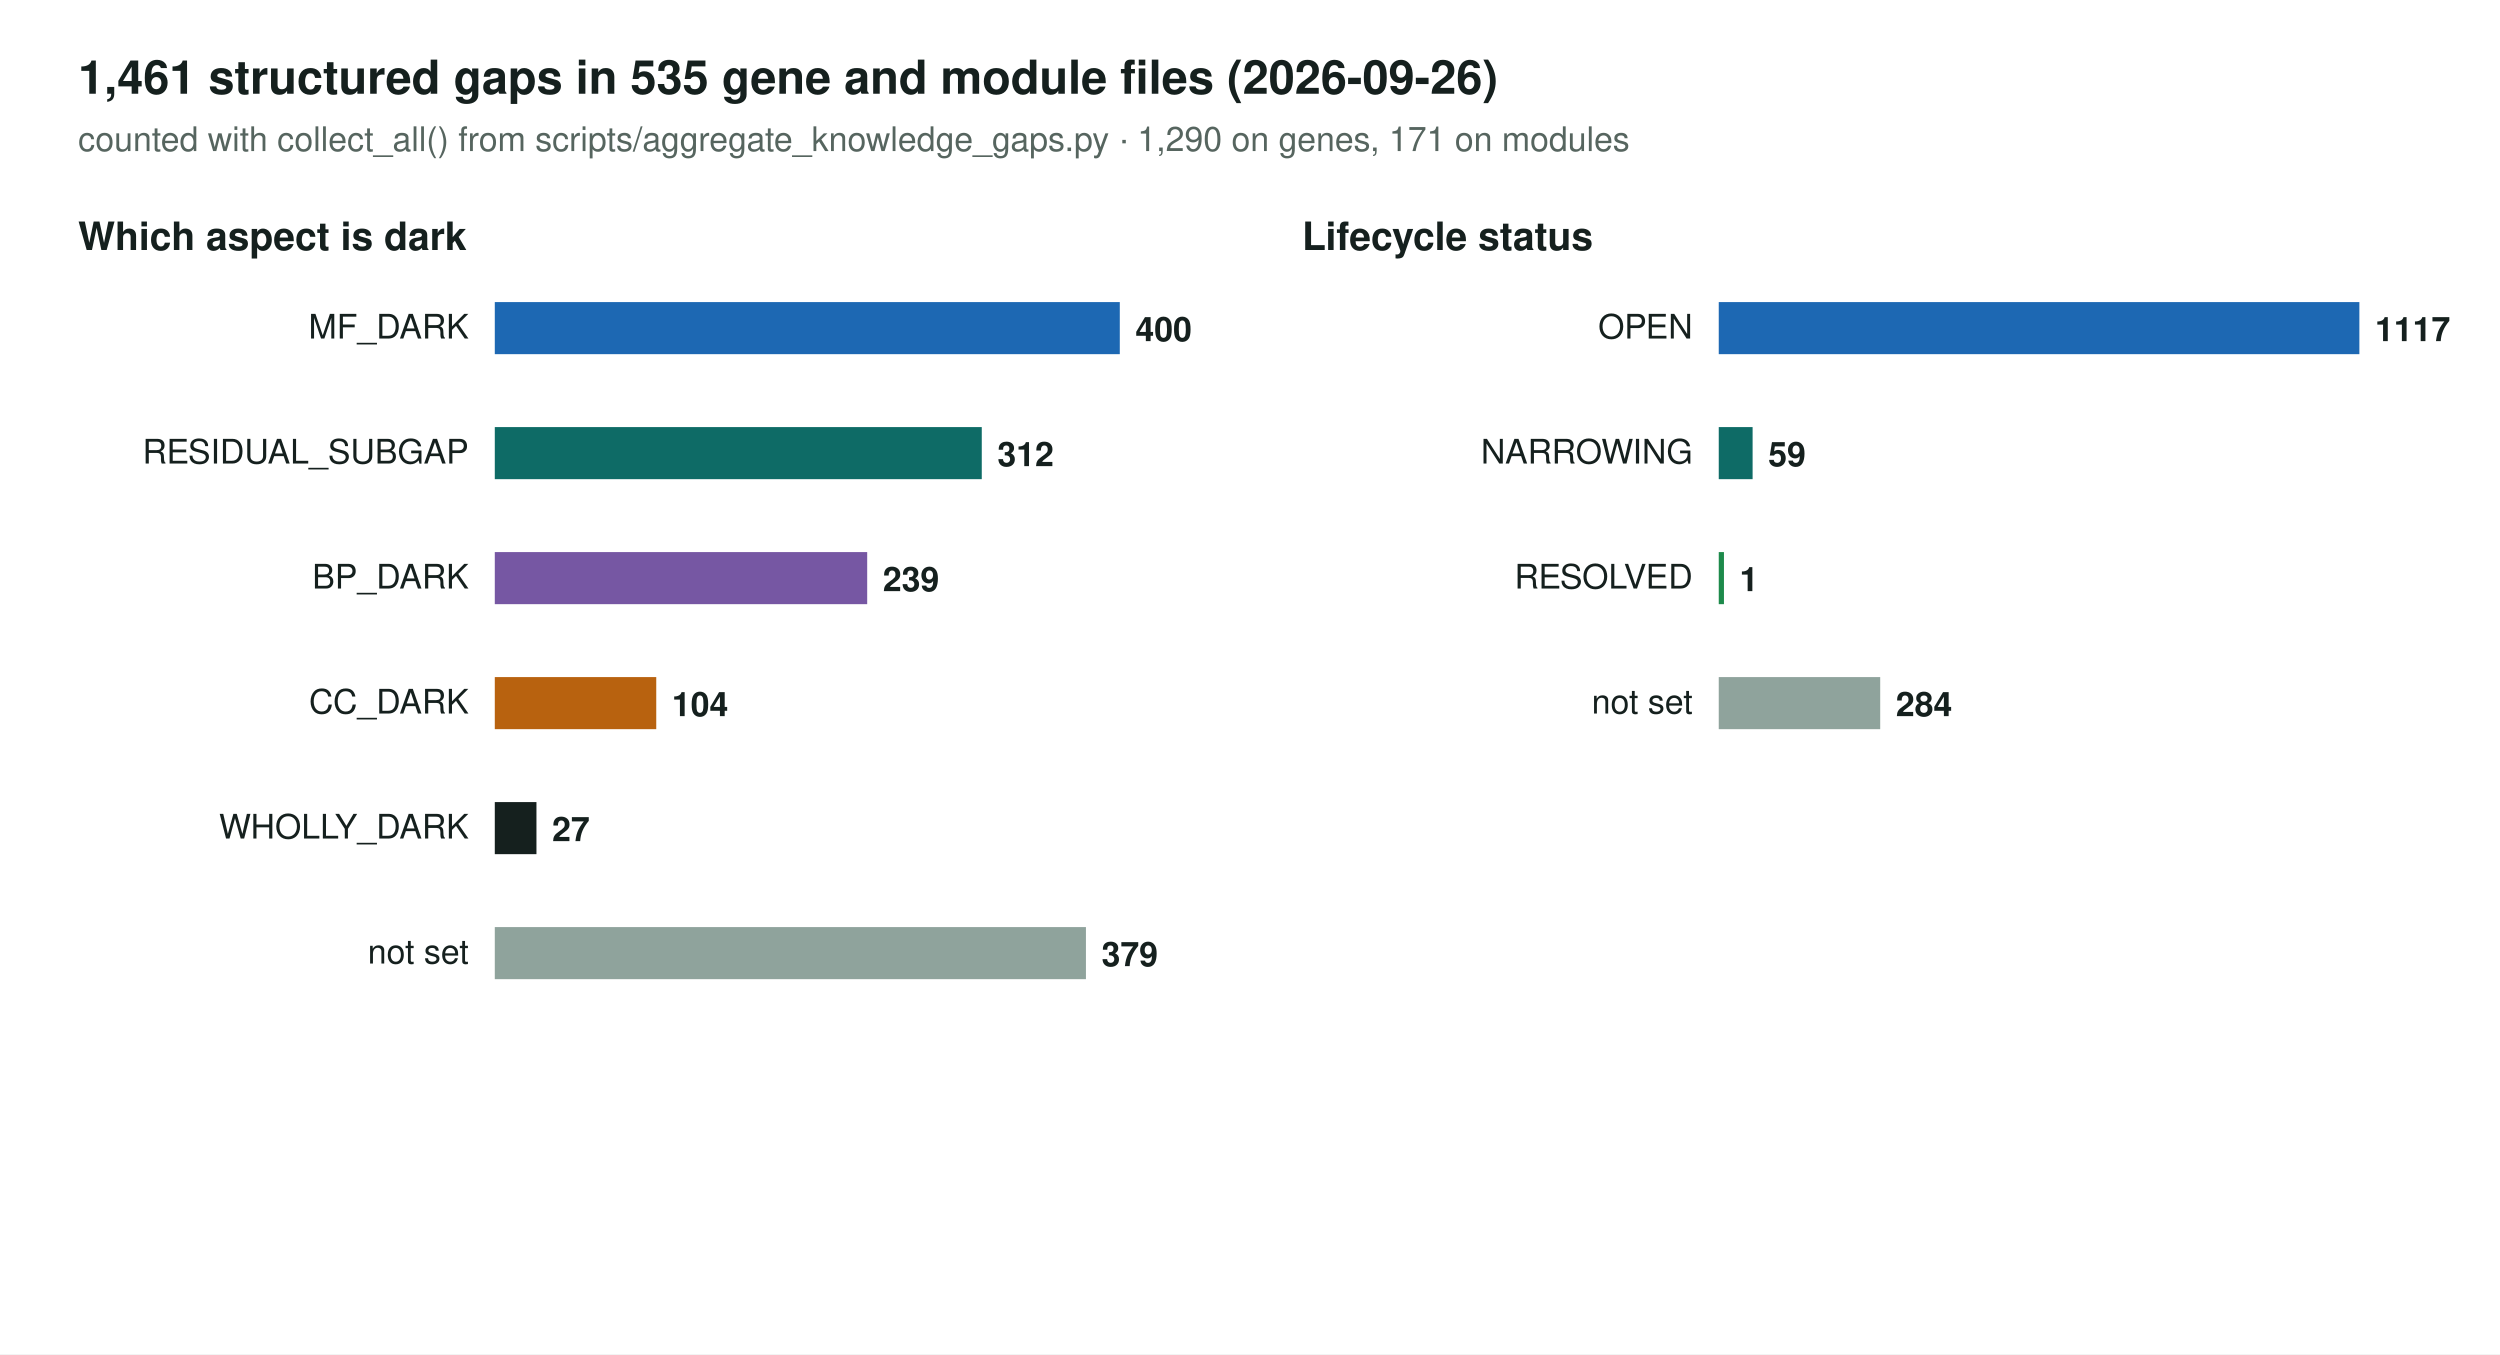
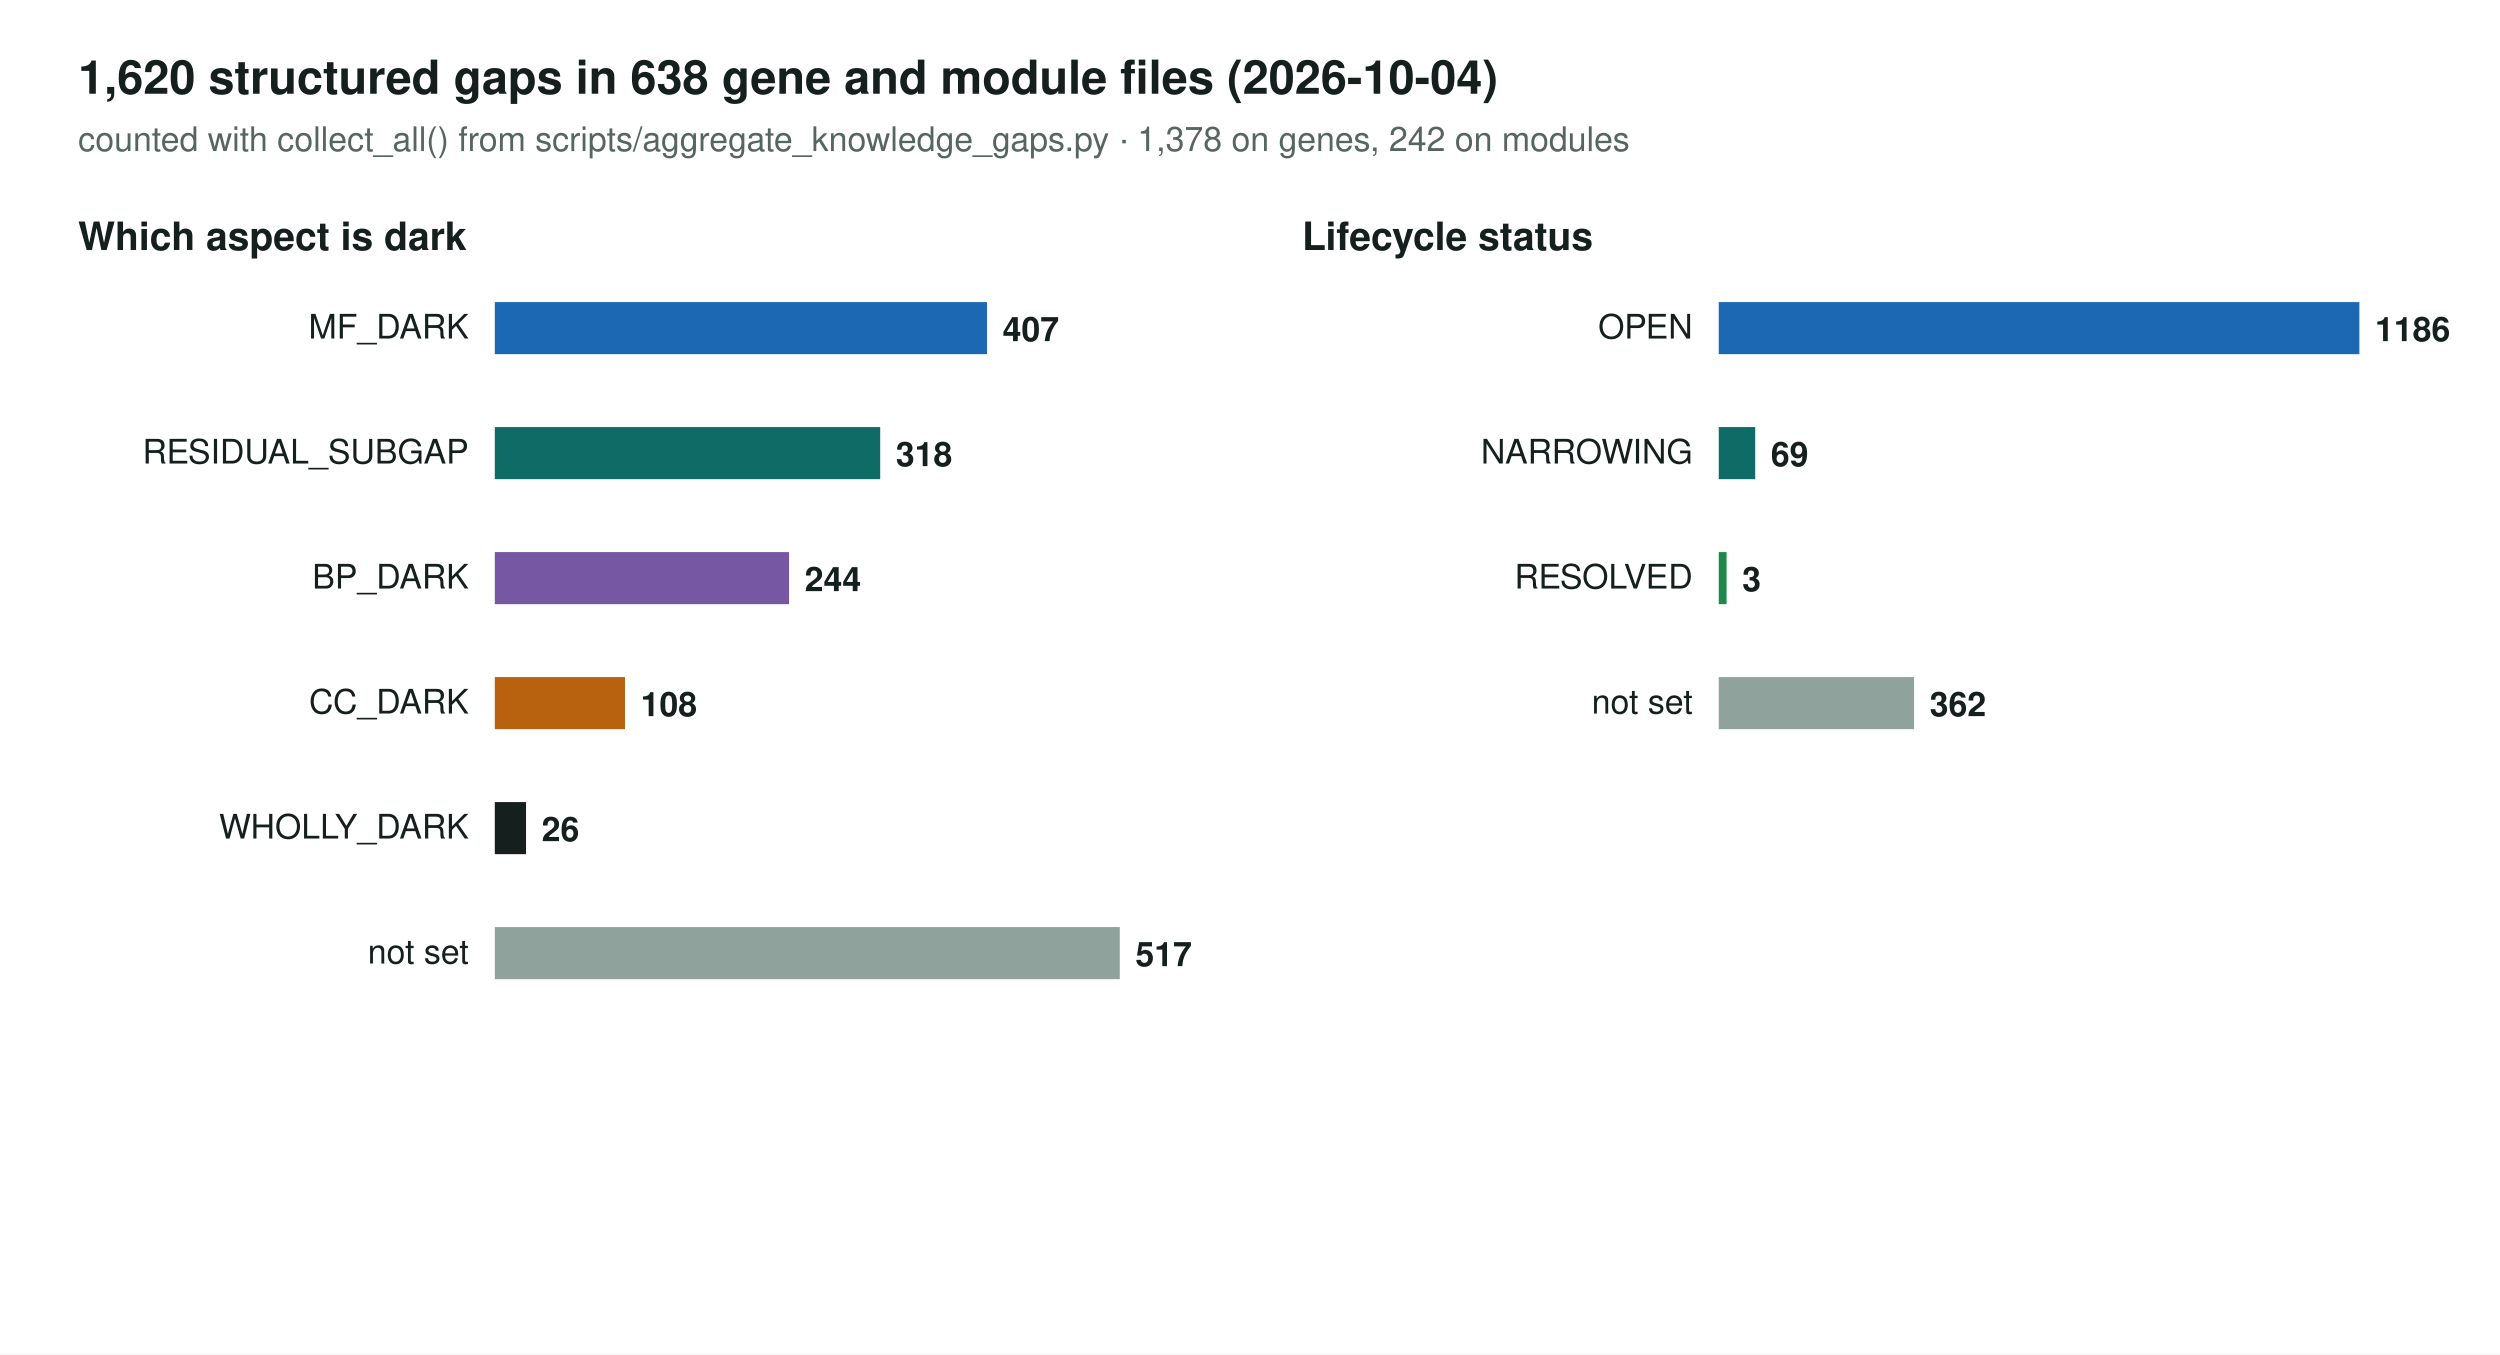
<svg xmlns="http://www.w3.org/2000/svg" viewBox="0 0 960 520" font-family="Helvetica, Arial, sans-serif">
  <rect width="960" height="520" fill="#ffffff" />
-   <text x="30" y="36" font-size="18" font-weight="600" fill="#15201e">1,461 structured gaps in 535 gene and module files (2026-09-26)</text>
-   <text x="30" y="58" font-size="13" fill="#56655f">counted with collect_all() from scripts/aggregate_knowledge_gaps.py · 1,290 on genes, 171 on modules</text>
+   <text x="30" y="36" font-size="18" font-weight="600" fill="#15201e">1,620 structured gaps in 638 gene and module files (2026-10-04)</text>
+   <text x="30" y="58" font-size="13" fill="#56655f">counted with collect_all() from scripts/aggregate_knowledge_gaps.py · 1,378 on genes, 242 on modules</text>
  <text x="30" y="96" font-size="15" font-weight="600" fill="#15201e">Which aspect is dark</text>
  <text x="180" y="130" text-anchor="end" font-size="13" fill="#15201e">MF_DARK</text>
-   <rect x="190" y="116" width="240" height="20" fill="#1d68b3" />
-   <text x="436" y="131" font-size="13" font-weight="600" fill="#15201e">400</text>
+   <rect x="190" y="116" width="189" height="20" fill="#1d68b3" />
+   <text x="385" y="131" font-size="13" font-weight="600" fill="#15201e">407</text>
  <text x="180" y="178" text-anchor="end" font-size="13" fill="#15201e">RESIDUAL_SUBGAP</text>
-   <rect x="190" y="164" width="187" height="20" fill="#0e6b66" />
-   <text x="383" y="179" font-size="13" font-weight="600" fill="#15201e">312</text>
+   <rect x="190" y="164" width="148" height="20" fill="#0e6b66" />
+   <text x="344" y="179" font-size="13" font-weight="600" fill="#15201e">318</text>
  <text x="180" y="226" text-anchor="end" font-size="13" fill="#15201e">BP_DARK</text>
-   <rect x="190" y="212" width="143" height="20" fill="#7657a3" />
-   <text x="339" y="227" font-size="13" font-weight="600" fill="#15201e">239</text>
+   <rect x="190" y="212" width="113" height="20" fill="#7657a3" />
+   <text x="309" y="227" font-size="13" font-weight="600" fill="#15201e">244</text>
  <text x="180" y="274" text-anchor="end" font-size="13" fill="#15201e">CC_DARK</text>
-   <rect x="190" y="260" width="62" height="20" fill="#b8620f" />
-   <text x="258" y="275" font-size="13" font-weight="600" fill="#15201e">104</text>
+   <rect x="190" y="260" width="50" height="20" fill="#b8620f" />
+   <text x="246" y="275" font-size="13" font-weight="600" fill="#15201e">108</text>
  <text x="180" y="322" text-anchor="end" font-size="13" fill="#15201e">WHOLLY_DARK</text>
-   <rect x="190" y="308" width="16" height="20" fill="#15201e" />
-   <text x="212" y="323" font-size="13" font-weight="600" fill="#15201e">27</text>
+   <rect x="190" y="308" width="12" height="20" fill="#15201e" />
+   <text x="208" y="323" font-size="13" font-weight="600" fill="#15201e">26</text>
  <text x="180" y="370" text-anchor="end" font-size="13" fill="#15201e">not set</text>
-   <rect x="190" y="356" width="227" height="20" fill="#8fa39c" />
-   <text x="423" y="371" font-size="13" font-weight="600" fill="#15201e">379</text>
+   <rect x="190" y="356" width="240" height="20" fill="#8fa39c" />
+   <text x="436" y="371" font-size="13" font-weight="600" fill="#15201e">517</text>
  <text x="500" y="96" font-size="15" font-weight="600" fill="#15201e">Lifecycle status</text>
  <text x="650" y="130" text-anchor="end" font-size="13" fill="#15201e">OPEN</text>
  <rect x="660" y="116" width="246" height="20" fill="#1d68b3" />
-   <text x="912" y="131" font-size="13" font-weight="600" fill="#15201e">1117</text>
+   <text x="912" y="131" font-size="13" font-weight="600" fill="#15201e">1186</text>
  <text x="650" y="178" text-anchor="end" font-size="13" fill="#15201e">NARROWING</text>
-   <rect x="660" y="164" width="13" height="20" fill="#0e6b66" />
-   <text x="679" y="179" font-size="13" font-weight="600" fill="#15201e">59</text>
+   <rect x="660" y="164" width="14" height="20" fill="#0e6b66" />
+   <text x="680" y="179" font-size="13" font-weight="600" fill="#15201e">69</text>
  <text x="650" y="226" text-anchor="end" font-size="13" fill="#15201e">RESOLVED</text>
-   <rect x="660" y="212" width="2" height="20" fill="#1d8a4b" />
-   <text x="668" y="227" font-size="13" font-weight="600" fill="#15201e">1</text>
+   <rect x="660" y="212" width="3" height="20" fill="#1d8a4b" />
+   <text x="669" y="227" font-size="13" font-weight="600" fill="#15201e">3</text>
  <text x="650" y="274" text-anchor="end" font-size="13" fill="#15201e">not set</text>
-   <rect x="660" y="260" width="62" height="20" fill="#8fa39c" />
-   <text x="728" y="275" font-size="13" font-weight="600" fill="#15201e">284</text>
+   <rect x="660" y="260" width="75" height="20" fill="#8fa39c" />
+   <text x="741" y="275" font-size="13" font-weight="600" fill="#15201e">362</text>
</svg>
